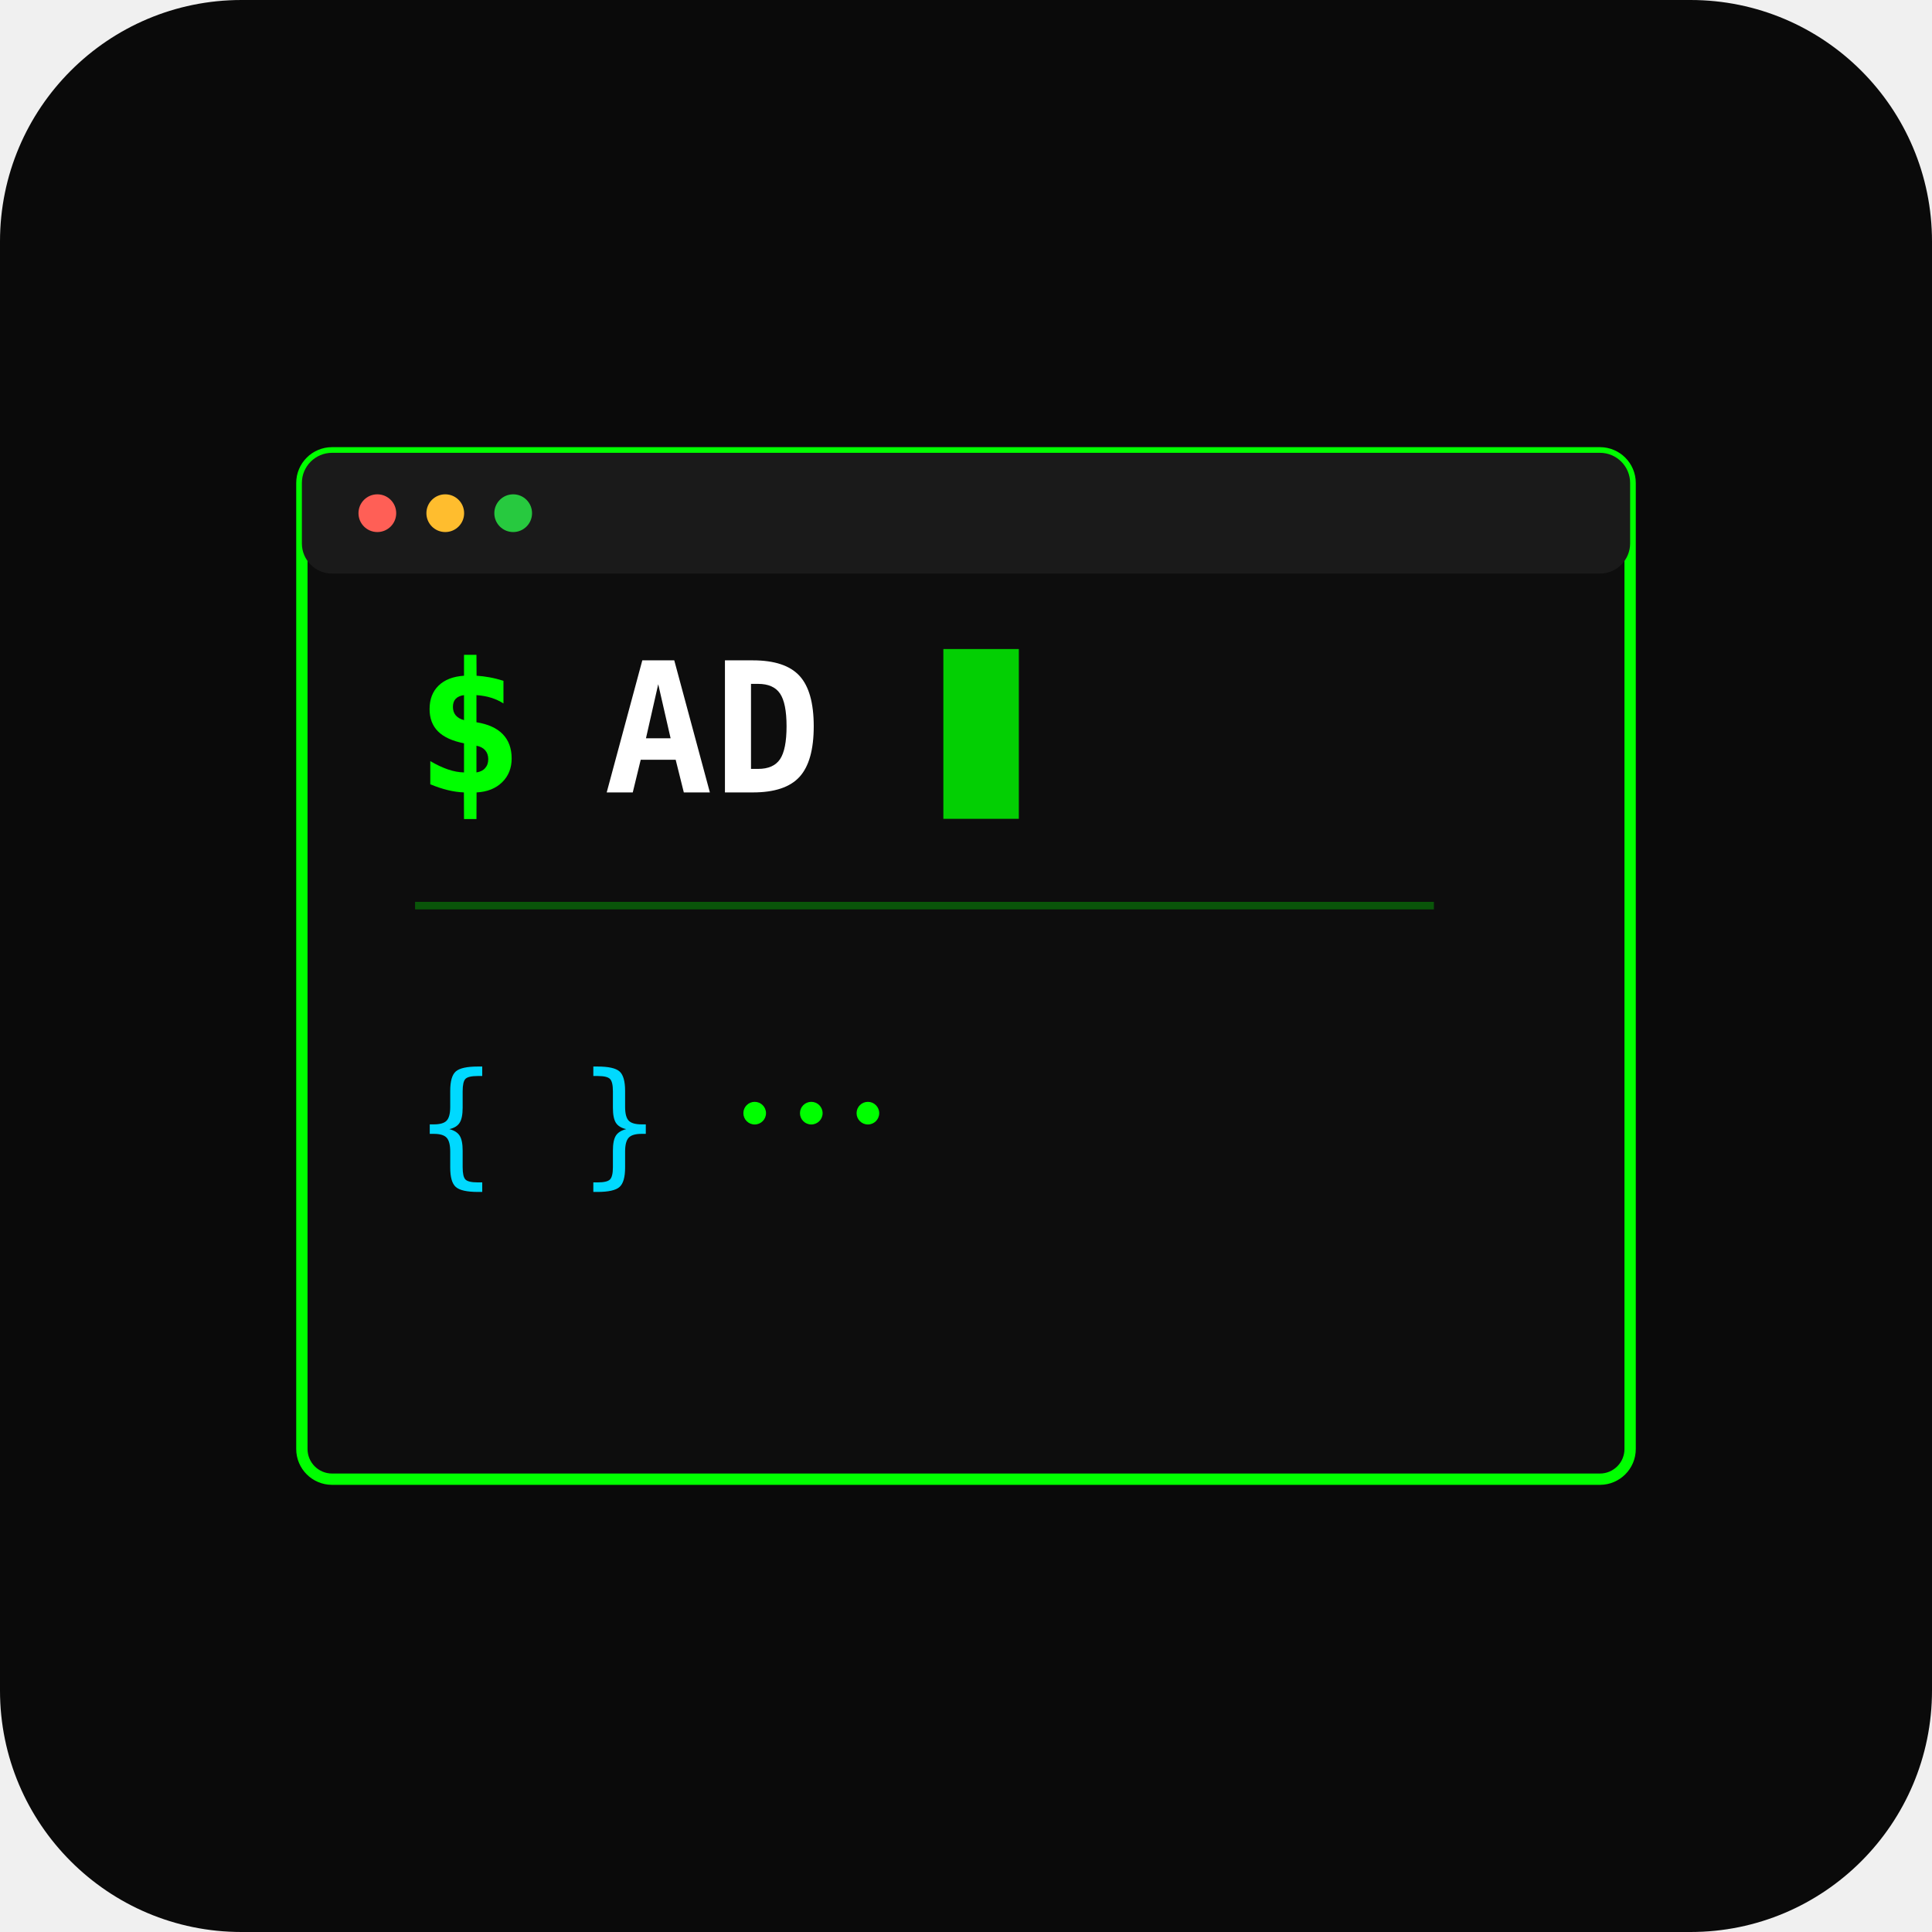
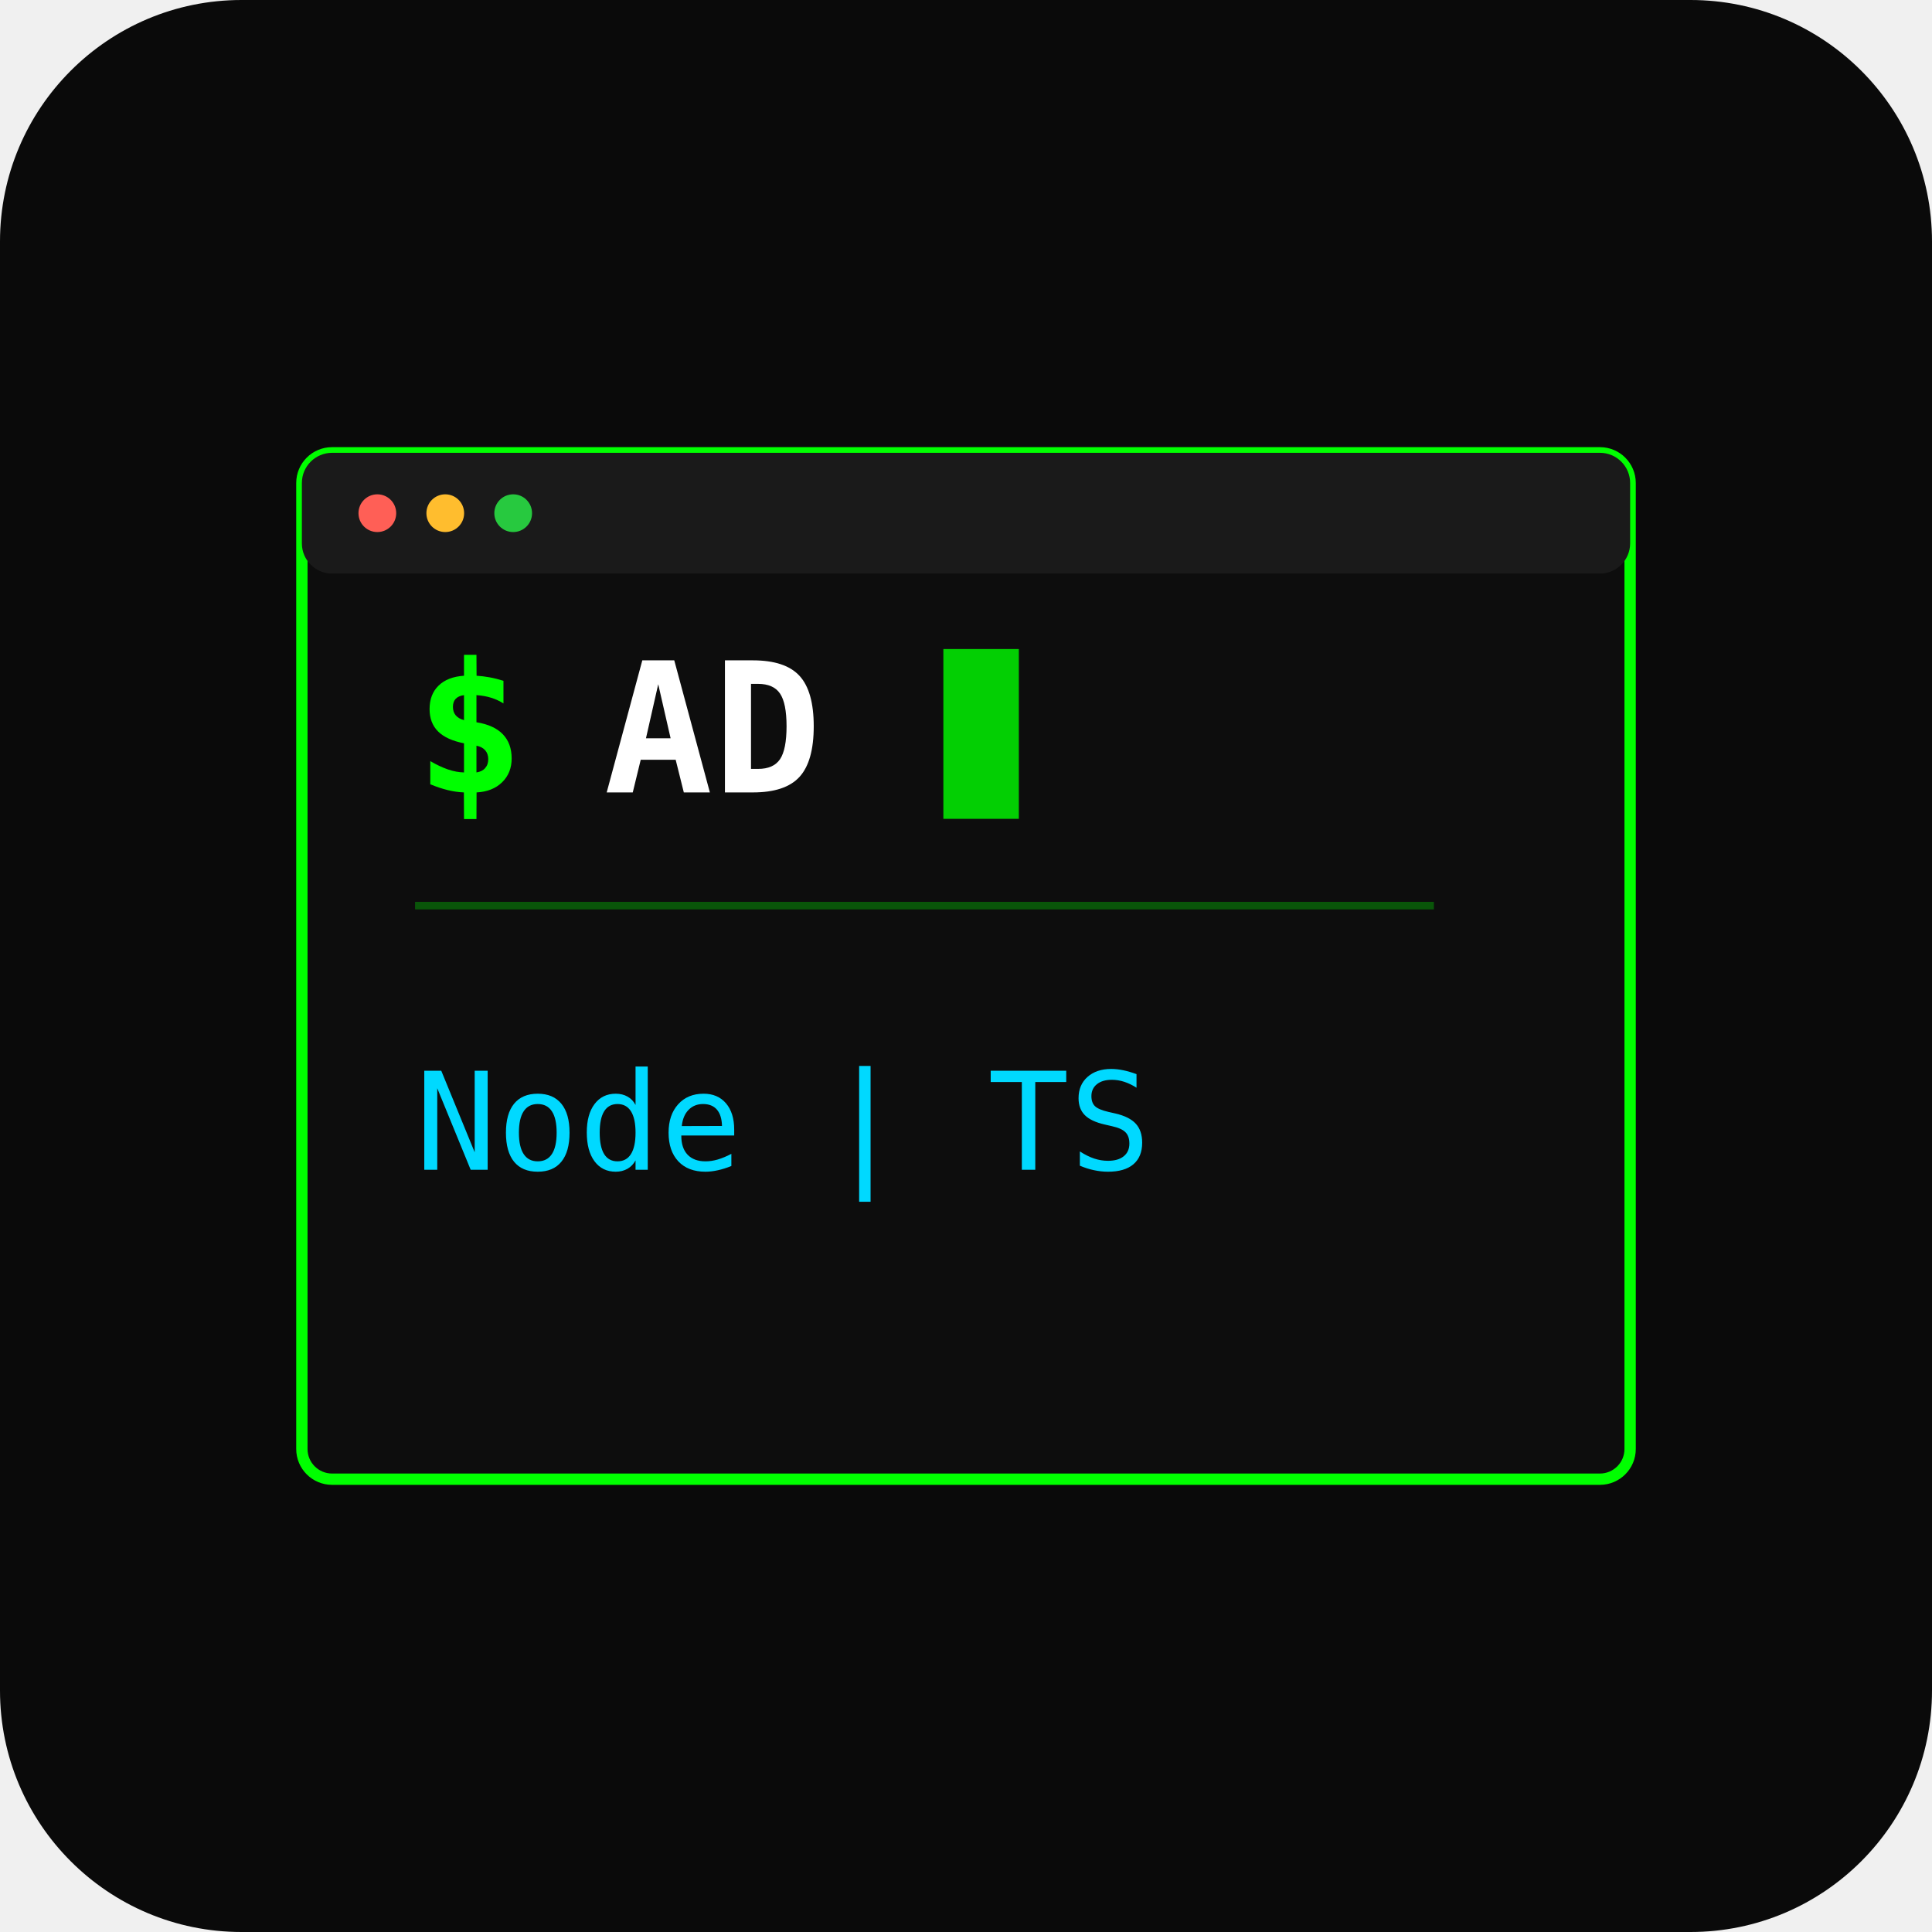
<svg xmlns="http://www.w3.org/2000/svg" width="512" height="512">
  <rect width="512" height="512" fill="#0a0a0a" rx="64" />
  <rect x="80" y="120" width="352" height="272" rx="8" fill="#0d0d0d" stroke="#00ff00" stroke-width="3" />
  <rect x="80" y="120" width="352" height="32" rx="8" fill="#1a1a1a" />
  <circle cx="100" cy="136" r="5" fill="#ff5f56" />
  <circle cx="118" cy="136" r="5" fill="#ffbd2e" />
  <circle cx="136" cy="136" r="5" fill="#27c93f" />
  <text x="110" y="210" font-family="monospace" font-size="48" fill="#00ff00" font-weight="bold">
        $
    </text>
  <text x="160" y="210" font-family="monospace" font-size="48" fill="#ffffff" font-weight="bold">
        AD
    </text>
  <rect x="250" y="172" width="20" height="45" fill="#00ff00" opacity="0.8" />
  <line x1="110" y1="240" x2="380" y2="240" stroke="#00ff00" stroke-width="2" opacity="0.3" />
  <text x="110" y="310" font-family="monospace" font-size="36" fill="#00d9ff">
-         { }
+         Node | TS
    </text>
-   <circle cx="200" cy="295" r="3" fill="#00ff00" />
-   <circle cx="215" cy="295" r="3" fill="#00ff00" />
-   <circle cx="230" cy="295" r="3" fill="#00ff00" />
</svg>
